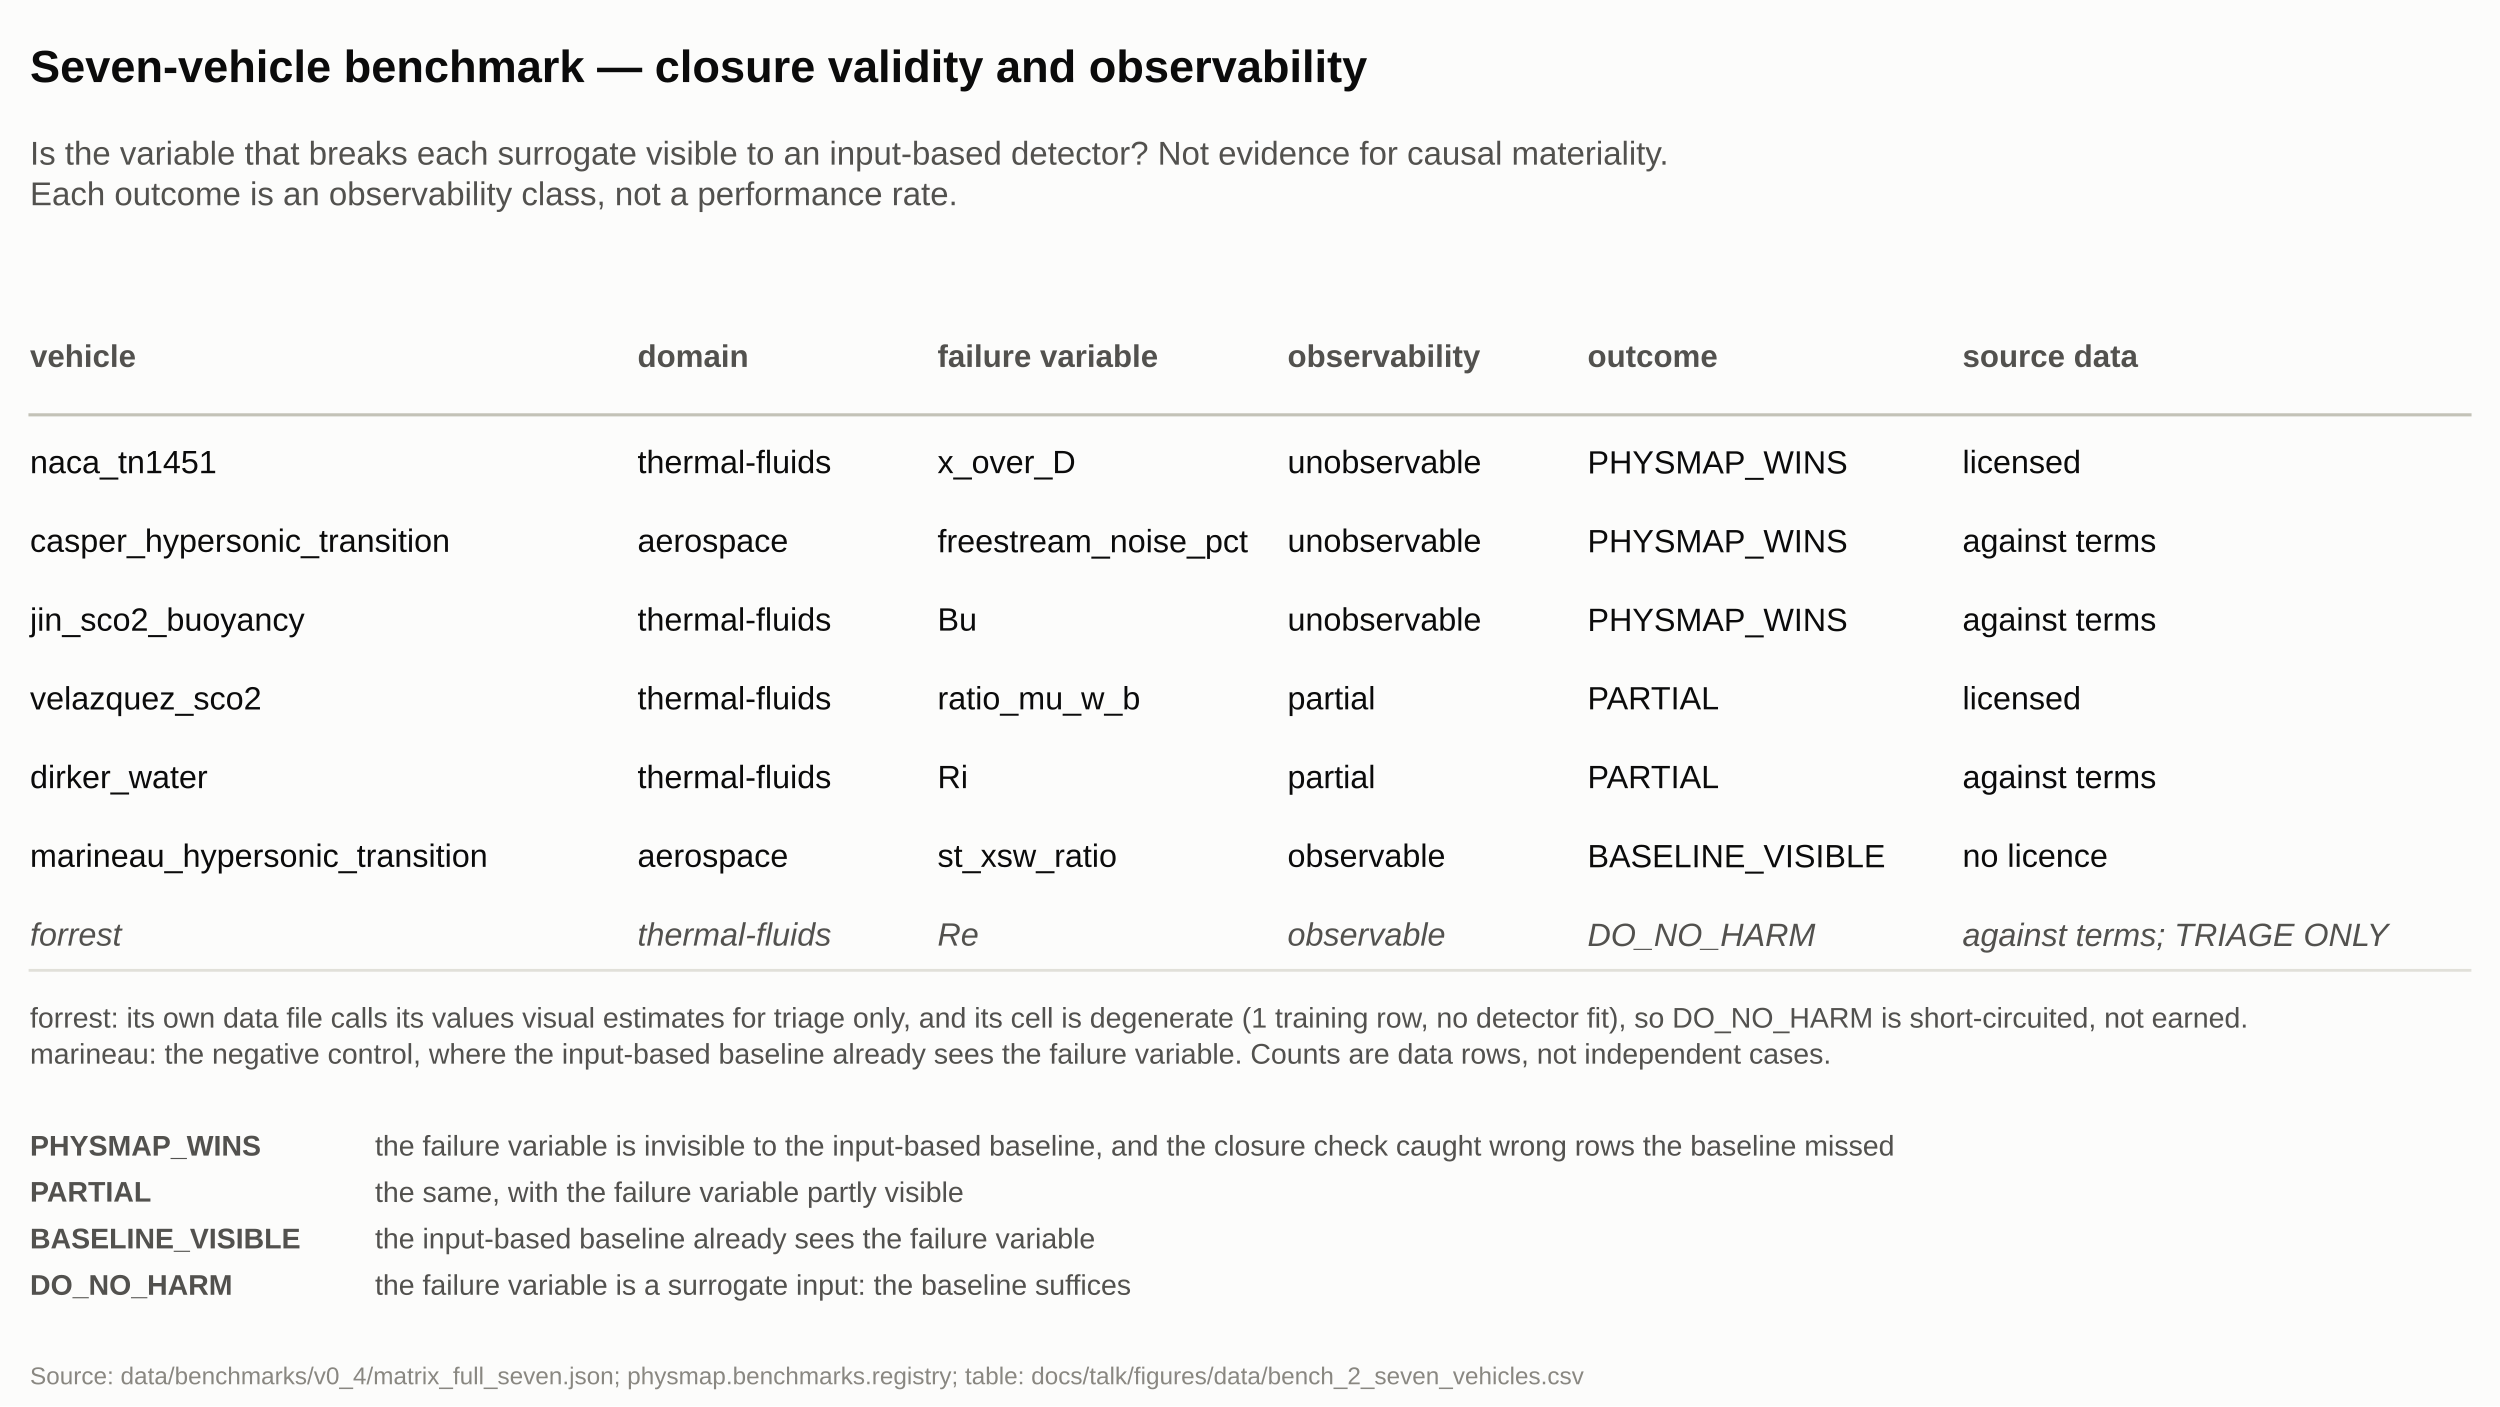
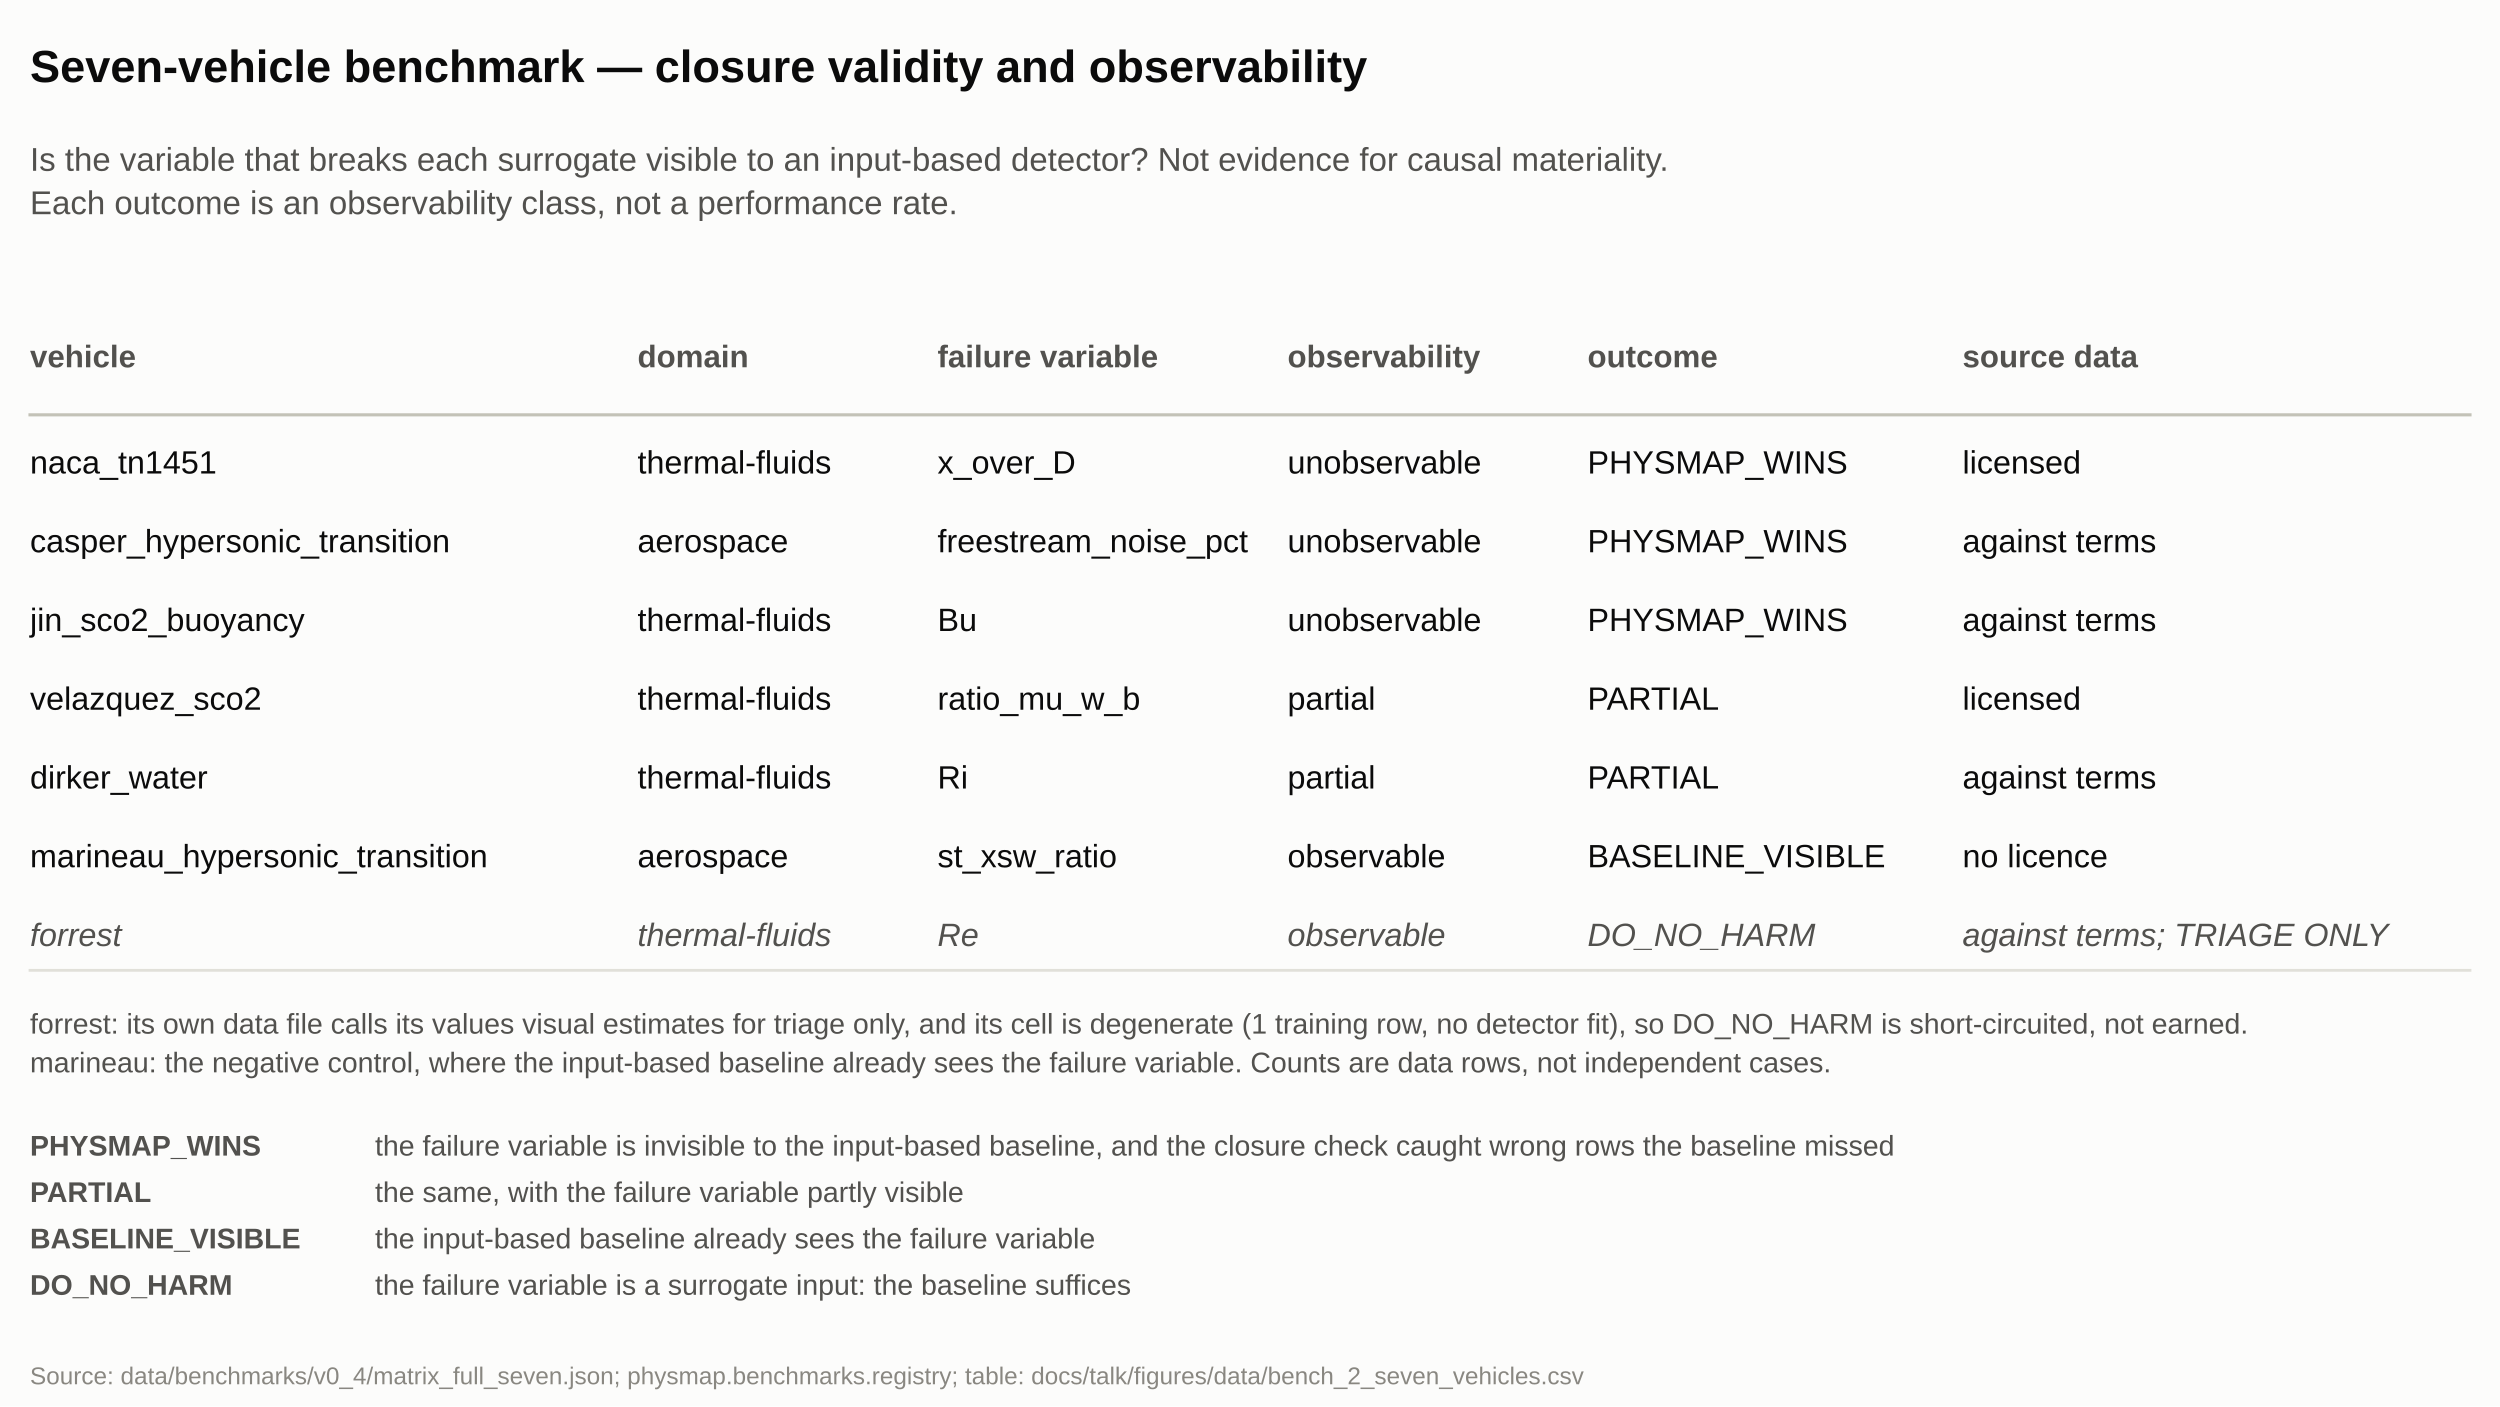
<svg xmlns="http://www.w3.org/2000/svg" width="720pt" height="405pt" viewBox="0 0 720 405" version="1.1">
  <defs>
    <style type="text/css">*{stroke-linejoin: round; stroke-linecap: butt}</style>
  </defs>
  <g id="figure_1">
    <g id="patch_1">
      <path d="M 0 405  L 720 405  L 720 0  L 0 0  z " style="fill: #fcfcfb" />
    </g>
    <g id="axes_1">
      <g id="line2d_1">
        <path d="M 8.64 119.475  L 711.36 119.475  " clip-path="url(#p3645c5d473)" style="fill: none; stroke: #c3c2b7; stroke-width: 0.9; stroke-linecap: square" />
      </g>
      <g id="line2d_2">
        <path d="M 8.64 279.45  L 711.36 279.45  " clip-path="url(#p3645c5d473)" style="fill: none; stroke: #e1e0d9; stroke-width: 0.8; stroke-linecap: square" />
      </g>
      <g id="text_1">
-         <text style="font-weight: 700; font-size: 13px; font-family: 'Arial', 'DejaVu Sans', sans-serif; text-anchor: start; fill: #0b0b0b" x="8.64" y="23.639" transform="rotate(-0 8.64 23.63859)">Seven-vehicle benchmark — closure validity and observability</text>
+         <text style="font-weight: 700; font-size: 13px; font-family: 'Arial', 'DejaVu Sans', sans-serif; text-anchor: start; fill: #0b0b0b" x="8.64" y="23.639" transform="rotate(-0 8.64 23.63935)">Seven-vehicle benchmark — closure validity and observability</text>
      </g>
      <g id="text_2">
-         <text style="font-size: 9.5px; font-family: 'Arial', 'DejaVu Sans', sans-serif; fill: #52514e" transform="translate(8.64 47.4157)">Is the variable that breaks each surrogate visible to an input-based detector? Not evidence for causal materiality.</text>
-         <text style="font-size: 9.5px; font-family: 'Arial', 'DejaVu Sans', sans-serif; fill: #52514e" transform="translate(8.64 59.09714)">Each outcome is an observability class, not a performance rate.</text>
+         <text style="font-size: 9.5px; font-family: 'Arial', 'DejaVu Sans', sans-serif; fill: #52514e" transform="translate(8.64 49.19899)">Is the variable that breaks each surrogate visible to an input-based detector? Not evidence for causal materiality.</text>
+         <text style="font-size: 9.5px; font-family: 'Arial', 'DejaVu Sans', sans-serif; fill: #52514e" transform="translate(8.64 61.68073)">Each outcome is an observability class, not a performance rate.</text>
      </g>
      <g id="text_3">
-         <text style="font-weight: 700; font-size: 9px; font-family: 'Arial', 'DejaVu Sans', sans-serif; text-anchor: start; fill: #52514e" x="8.64" y="105.667" transform="rotate(-0 8.64 105.667)">vehicle</text>
+         <text style="font-weight: 700; font-size: 9px; font-family: 'Arial', 'DejaVu Sans', sans-serif; text-anchor: start; fill: #52514e" x="8.64" y="105.777" transform="rotate(-0 8.64 105.7772)">vehicle</text>
      </g>
      <g id="text_4">
-         <text style="font-weight: 700; font-size: 9px; font-family: 'Arial', 'DejaVu Sans', sans-serif; text-anchor: start; fill: #52514e" x="183.6" y="105.667" transform="rotate(-0 183.6 105.667)">domain</text>
+         <text style="font-weight: 700; font-size: 9px; font-family: 'Arial', 'DejaVu Sans', sans-serif; text-anchor: start; fill: #52514e" x="183.6" y="105.777" transform="rotate(-0 183.6 105.7772)">domain</text>
      </g>
      <g id="text_5">
-         <text style="font-weight: 700; font-size: 9px; font-family: 'Arial', 'DejaVu Sans', sans-serif; text-anchor: start; fill: #52514e" x="270" y="105.667" transform="rotate(-0 270 105.667)">failure variable</text>
+         <text style="font-weight: 700; font-size: 9px; font-family: 'Arial', 'DejaVu Sans', sans-serif; text-anchor: start; fill: #52514e" x="270" y="105.777" transform="rotate(-0 270 105.7772)">failure variable</text>
      </g>
      <g id="text_6">
-         <text style="font-weight: 700; font-size: 9px; font-family: 'Arial', 'DejaVu Sans', sans-serif; text-anchor: start; fill: #52514e" x="370.8" y="105.667" transform="rotate(-0 370.8 105.667)">observability</text>
+         <text style="font-weight: 700; font-size: 9px; font-family: 'Arial', 'DejaVu Sans', sans-serif; text-anchor: start; fill: #52514e" x="370.8" y="105.777" transform="rotate(-0 370.8 105.7772)">observability</text>
      </g>
      <g id="text_7">
-         <text style="font-weight: 700; font-size: 9px; font-family: 'Arial', 'DejaVu Sans', sans-serif; text-anchor: start; fill: #52514e" x="457.2" y="105.667" transform="rotate(-0 457.2 105.667)">outcome</text>
+         <text style="font-weight: 700; font-size: 9px; font-family: 'Arial', 'DejaVu Sans', sans-serif; text-anchor: start; fill: #52514e" x="457.2" y="105.777" transform="rotate(-0 457.2 105.7772)">outcome</text>
      </g>
      <g id="text_8">
-         <text style="font-weight: 700; font-size: 9px; font-family: 'Arial', 'DejaVu Sans', sans-serif; text-anchor: start; fill: #52514e" x="565.2" y="105.667" transform="rotate(-0 565.2 105.667)">source data</text>
+         <text style="font-weight: 700; font-size: 9px; font-family: 'Arial', 'DejaVu Sans', sans-serif; text-anchor: start; fill: #52514e" x="565.2" y="105.777" transform="rotate(-0 565.2 105.7772)">source data</text>
      </g>
      <g id="text_9">
-         <text style="font-size: 9.3px; font-family: 'Arial', 'DejaVu Sans', sans-serif; text-anchor: start; fill: #0b0b0b" x="8.64" y="136.284" transform="rotate(-0 8.64 136.2844)">naca_tn1451</text>
+         <text style="font-size: 9.3px; font-family: 'Arial', 'DejaVu Sans', sans-serif; text-anchor: start; fill: #0b0b0b" x="8.64" y="136.371" transform="rotate(-0 8.64 136.3707)">naca_tn1451</text>
      </g>
      <g id="text_10">
-         <text style="font-size: 9.3px; font-family: 'Arial', 'DejaVu Sans', sans-serif; text-anchor: start; fill: #0b0b0b" x="183.6" y="136.257" transform="rotate(-0 183.6 136.2568)">thermal-fluids</text>
+         <text style="font-size: 9.3px; font-family: 'Arial', 'DejaVu Sans', sans-serif; text-anchor: start; fill: #0b0b0b" x="183.6" y="136.371" transform="rotate(-0 183.6 136.3707)">thermal-fluids</text>
      </g>
      <g id="text_11">
-         <text style="font-size: 9.3px; font-family: 'Arial', 'DejaVu Sans', sans-serif; text-anchor: start; fill: #0b0b0b" x="270" y="136.257" transform="rotate(-0 270 136.2568)">x_over_D</text>
+         <text style="font-size: 9.3px; font-family: 'Arial', 'DejaVu Sans', sans-serif; text-anchor: start; fill: #0b0b0b" x="270" y="136.371" transform="rotate(-0 270 136.3707)">x_over_D</text>
      </g>
      <g id="text_12">
-         <text style="font-size: 9.3px; font-family: 'Arial', 'DejaVu Sans', sans-serif; text-anchor: start; fill: #0b0b0b" x="370.8" y="136.257" transform="rotate(-0 370.8 136.2568)">unobservable</text>
+         <text style="font-size: 9.3px; font-family: 'Arial', 'DejaVu Sans', sans-serif; text-anchor: start; fill: #0b0b0b" x="370.8" y="136.371" transform="rotate(-0 370.8 136.3707)">unobservable</text>
      </g>
      <g id="text_13">
-         <text style="font-size: 9.3px; font-family: 'Arial', 'DejaVu Sans', sans-serif; text-anchor: start; fill: #0b0b0b" x="457.2" y="136.37" transform="rotate(-0 457.2 136.3701)">PHYSMAP_WINS</text>
+         <text style="font-size: 9.3px; font-family: 'Arial', 'DejaVu Sans', sans-serif; text-anchor: start; fill: #0b0b0b" x="457.2" y="136.371" transform="rotate(-0 457.2 136.3707)">PHYSMAP_WINS</text>
      </g>
      <g id="text_14">
-         <text style="font-size: 9.3px; font-family: 'Arial', 'DejaVu Sans', sans-serif; text-anchor: start; fill: #0b0b0b" x="565.2" y="136.257" transform="rotate(-0 565.2 136.2568)">licensed</text>
+         <text style="font-size: 9.3px; font-family: 'Arial', 'DejaVu Sans', sans-serif; text-anchor: start; fill: #0b0b0b" x="565.2" y="136.371" transform="rotate(-0 565.2 136.3707)">licensed</text>
      </g>
      <g id="text_15">
-         <text style="font-size: 9.3px; font-family: 'Arial', 'DejaVu Sans', sans-serif; text-anchor: start; fill: #0b0b0b" x="8.64" y="158.937" transform="rotate(-0 8.64 158.9368)">casper_hypersonic_transition</text>
+         <text style="font-size: 9.3px; font-family: 'Arial', 'DejaVu Sans', sans-serif; text-anchor: start; fill: #0b0b0b" x="8.64" y="159.051" transform="rotate(-0 8.64 159.0507)">casper_hypersonic_transition</text>
      </g>
      <g id="text_16">
-         <text style="font-size: 9.3px; font-family: 'Arial', 'DejaVu Sans', sans-serif; text-anchor: start; fill: #0b0b0b" x="183.6" y="158.937" transform="rotate(-0 183.6 158.9368)">aerospace</text>
+         <text style="font-size: 9.3px; font-family: 'Arial', 'DejaVu Sans', sans-serif; text-anchor: start; fill: #0b0b0b" x="183.6" y="159.051" transform="rotate(-0 183.6 159.0507)">aerospace</text>
      </g>
      <g id="text_17">
-         <text style="font-size: 9.3px; font-family: 'Arial', 'DejaVu Sans', sans-serif; text-anchor: start; fill: #0b0b0b" x="270" y="159.05" transform="rotate(-0 270 159.0501)">freestream_noise_pct</text>
+         <text style="font-size: 9.3px; font-family: 'Arial', 'DejaVu Sans', sans-serif; text-anchor: start; fill: #0b0b0b" x="270" y="159.051" transform="rotate(-0 270 159.0507)">freestream_noise_pct</text>
      </g>
      <g id="text_18">
-         <text style="font-size: 9.3px; font-family: 'Arial', 'DejaVu Sans', sans-serif; text-anchor: start; fill: #0b0b0b" x="370.8" y="158.937" transform="rotate(-0 370.8 158.9368)">unobservable</text>
+         <text style="font-size: 9.3px; font-family: 'Arial', 'DejaVu Sans', sans-serif; text-anchor: start; fill: #0b0b0b" x="370.8" y="159.051" transform="rotate(-0 370.8 159.0507)">unobservable</text>
      </g>
      <g id="text_19">
-         <text style="font-size: 9.3px; font-family: 'Arial', 'DejaVu Sans', sans-serif; text-anchor: start; fill: #0b0b0b" x="457.2" y="159.05" transform="rotate(-0 457.2 159.0501)">PHYSMAP_WINS</text>
+         <text style="font-size: 9.3px; font-family: 'Arial', 'DejaVu Sans', sans-serif; text-anchor: start; fill: #0b0b0b" x="457.2" y="159.051" transform="rotate(-0 457.2 159.0507)">PHYSMAP_WINS</text>
      </g>
      <g id="text_20">
-         <text style="font-size: 9.3px; font-family: 'Arial', 'DejaVu Sans', sans-serif; text-anchor: start; fill: #0b0b0b" x="565.2" y="158.937" transform="rotate(-0 565.2 158.9368)">against terms</text>
+         <text style="font-size: 9.3px; font-family: 'Arial', 'DejaVu Sans', sans-serif; text-anchor: start; fill: #0b0b0b" x="565.2" y="159.051" transform="rotate(-0 565.2 159.0507)">against terms</text>
      </g>
      <g id="text_21">
-         <text style="font-size: 9.3px; font-family: 'Arial', 'DejaVu Sans', sans-serif; text-anchor: start; fill: #0b0b0b" x="8.64" y="181.644" transform="rotate(-0 8.64 181.6444)">jin_sco2_buoyancy</text>
+         <text style="font-size: 9.3px; font-family: 'Arial', 'DejaVu Sans', sans-serif; text-anchor: start; fill: #0b0b0b" x="8.64" y="181.731" transform="rotate(-0 8.64 181.7307)">jin_sco2_buoyancy</text>
      </g>
      <g id="text_22">
-         <text style="font-size: 9.3px; font-family: 'Arial', 'DejaVu Sans', sans-serif; text-anchor: start; fill: #0b0b0b" x="183.6" y="181.617" transform="rotate(-0 183.6 181.6168)">thermal-fluids</text>
+         <text style="font-size: 9.3px; font-family: 'Arial', 'DejaVu Sans', sans-serif; text-anchor: start; fill: #0b0b0b" x="183.6" y="181.731" transform="rotate(-0 183.6 181.7307)">thermal-fluids</text>
      </g>
      <g id="text_23">
-         <text style="font-size: 9.3px; font-family: 'Arial', 'DejaVu Sans', sans-serif; text-anchor: start; fill: #0b0b0b" x="270" y="181.617" transform="rotate(-0 270 181.6168)">Bu</text>
+         <text style="font-size: 9.3px; font-family: 'Arial', 'DejaVu Sans', sans-serif; text-anchor: start; fill: #0b0b0b" x="270" y="181.731" transform="rotate(-0 270 181.7307)">Bu</text>
      </g>
      <g id="text_24">
-         <text style="font-size: 9.3px; font-family: 'Arial', 'DejaVu Sans', sans-serif; text-anchor: start; fill: #0b0b0b" x="370.8" y="181.617" transform="rotate(-0 370.8 181.6168)">unobservable</text>
+         <text style="font-size: 9.3px; font-family: 'Arial', 'DejaVu Sans', sans-serif; text-anchor: start; fill: #0b0b0b" x="370.8" y="181.731" transform="rotate(-0 370.8 181.7307)">unobservable</text>
      </g>
      <g id="text_25">
-         <text style="font-size: 9.3px; font-family: 'Arial', 'DejaVu Sans', sans-serif; text-anchor: start; fill: #0b0b0b" x="457.2" y="181.73" transform="rotate(-0 457.2 181.7301)">PHYSMAP_WINS</text>
+         <text style="font-size: 9.3px; font-family: 'Arial', 'DejaVu Sans', sans-serif; text-anchor: start; fill: #0b0b0b" x="457.2" y="181.731" transform="rotate(-0 457.2 181.7307)">PHYSMAP_WINS</text>
      </g>
      <g id="text_26">
-         <text style="font-size: 9.3px; font-family: 'Arial', 'DejaVu Sans', sans-serif; text-anchor: start; fill: #0b0b0b" x="565.2" y="181.617" transform="rotate(-0 565.2 181.6168)">against terms</text>
+         <text style="font-size: 9.3px; font-family: 'Arial', 'DejaVu Sans', sans-serif; text-anchor: start; fill: #0b0b0b" x="565.2" y="181.731" transform="rotate(-0 565.2 181.7307)">against terms</text>
      </g>
      <g id="text_27">
-         <text style="font-size: 9.3px; font-family: 'Arial', 'DejaVu Sans', sans-serif; text-anchor: start; fill: #0b0b0b" x="8.64" y="204.324" transform="rotate(-0 8.64 204.3244)">velazquez_sco2</text>
+         <text style="font-size: 9.3px; font-family: 'Arial', 'DejaVu Sans', sans-serif; text-anchor: start; fill: #0b0b0b" x="8.64" y="204.411" transform="rotate(-0 8.64 204.4107)">velazquez_sco2</text>
      </g>
      <g id="text_28">
-         <text style="font-size: 9.3px; font-family: 'Arial', 'DejaVu Sans', sans-serif; text-anchor: start; fill: #0b0b0b" x="183.6" y="204.297" transform="rotate(-0 183.6 204.2968)">thermal-fluids</text>
+         <text style="font-size: 9.3px; font-family: 'Arial', 'DejaVu Sans', sans-serif; text-anchor: start; fill: #0b0b0b" x="183.6" y="204.411" transform="rotate(-0 183.6 204.4107)">thermal-fluids</text>
      </g>
      <g id="text_29">
-         <text style="font-size: 9.3px; font-family: 'Arial', 'DejaVu Sans', sans-serif; text-anchor: start; fill: #0b0b0b" x="270" y="204.297" transform="rotate(-0 270 204.2968)">ratio_mu_w_b</text>
+         <text style="font-size: 9.3px; font-family: 'Arial', 'DejaVu Sans', sans-serif; text-anchor: start; fill: #0b0b0b" x="270" y="204.411" transform="rotate(-0 270 204.4107)">ratio_mu_w_b</text>
      </g>
      <g id="text_30">
-         <text style="font-size: 9.3px; font-family: 'Arial', 'DejaVu Sans', sans-serif; text-anchor: start; fill: #0b0b0b" x="370.8" y="204.297" transform="rotate(-0 370.8 204.2968)">partial</text>
+         <text style="font-size: 9.3px; font-family: 'Arial', 'DejaVu Sans', sans-serif; text-anchor: start; fill: #0b0b0b" x="370.8" y="204.411" transform="rotate(-0 370.8 204.4107)">partial</text>
      </g>
      <g id="text_31">
-         <text style="font-size: 9.3px; font-family: 'Arial', 'DejaVu Sans', sans-serif; text-anchor: start; fill: #0b0b0b" x="457.2" y="204.297" transform="rotate(-0 457.2 204.2968)">PARTIAL</text>
+         <text style="font-size: 9.3px; font-family: 'Arial', 'DejaVu Sans', sans-serif; text-anchor: start; fill: #0b0b0b" x="457.2" y="204.411" transform="rotate(-0 457.2 204.4107)">PARTIAL</text>
      </g>
      <g id="text_32">
-         <text style="font-size: 9.3px; font-family: 'Arial', 'DejaVu Sans', sans-serif; text-anchor: start; fill: #0b0b0b" x="565.2" y="204.297" transform="rotate(-0 565.2 204.2968)">licensed</text>
+         <text style="font-size: 9.3px; font-family: 'Arial', 'DejaVu Sans', sans-serif; text-anchor: start; fill: #0b0b0b" x="565.2" y="204.411" transform="rotate(-0 565.2 204.4107)">licensed</text>
      </g>
      <g id="text_33">
-         <text style="font-size: 9.3px; font-family: 'Arial', 'DejaVu Sans', sans-serif; text-anchor: start; fill: #0b0b0b" x="8.64" y="226.977" transform="rotate(-0 8.64 226.9768)">dirker_water</text>
+         <text style="font-size: 9.3px; font-family: 'Arial', 'DejaVu Sans', sans-serif; text-anchor: start; fill: #0b0b0b" x="8.64" y="227.091" transform="rotate(-0 8.64 227.0907)">dirker_water</text>
      </g>
      <g id="text_34">
-         <text style="font-size: 9.3px; font-family: 'Arial', 'DejaVu Sans', sans-serif; text-anchor: start; fill: #0b0b0b" x="183.6" y="226.977" transform="rotate(-0 183.6 226.9768)">thermal-fluids</text>
+         <text style="font-size: 9.3px; font-family: 'Arial', 'DejaVu Sans', sans-serif; text-anchor: start; fill: #0b0b0b" x="183.6" y="227.091" transform="rotate(-0 183.6 227.0907)">thermal-fluids</text>
      </g>
      <g id="text_35">
-         <text style="font-size: 9.3px; font-family: 'Arial', 'DejaVu Sans', sans-serif; text-anchor: start; fill: #0b0b0b" x="270" y="226.977" transform="rotate(-0 270 226.9768)">Ri</text>
+         <text style="font-size: 9.3px; font-family: 'Arial', 'DejaVu Sans', sans-serif; text-anchor: start; fill: #0b0b0b" x="270" y="227.091" transform="rotate(-0 270 227.0907)">Ri</text>
      </g>
      <g id="text_36">
-         <text style="font-size: 9.3px; font-family: 'Arial', 'DejaVu Sans', sans-serif; text-anchor: start; fill: #0b0b0b" x="370.8" y="226.977" transform="rotate(-0 370.8 226.9768)">partial</text>
+         <text style="font-size: 9.3px; font-family: 'Arial', 'DejaVu Sans', sans-serif; text-anchor: start; fill: #0b0b0b" x="370.8" y="227.091" transform="rotate(-0 370.8 227.0907)">partial</text>
      </g>
      <g id="text_37">
-         <text style="font-size: 9.3px; font-family: 'Arial', 'DejaVu Sans', sans-serif; text-anchor: start; fill: #0b0b0b" x="457.2" y="226.977" transform="rotate(-0 457.2 226.9768)">PARTIAL</text>
+         <text style="font-size: 9.3px; font-family: 'Arial', 'DejaVu Sans', sans-serif; text-anchor: start; fill: #0b0b0b" x="457.2" y="227.091" transform="rotate(-0 457.2 227.0907)">PARTIAL</text>
      </g>
      <g id="text_38">
-         <text style="font-size: 9.3px; font-family: 'Arial', 'DejaVu Sans', sans-serif; text-anchor: start; fill: #0b0b0b" x="565.2" y="226.977" transform="rotate(-0 565.2 226.9768)">against terms</text>
+         <text style="font-size: 9.3px; font-family: 'Arial', 'DejaVu Sans', sans-serif; text-anchor: start; fill: #0b0b0b" x="565.2" y="227.091" transform="rotate(-0 565.2 227.0907)">against terms</text>
      </g>
      <g id="text_39">
-         <text style="font-size: 9.3px; font-family: 'Arial', 'DejaVu Sans', sans-serif; text-anchor: start; fill: #0b0b0b" x="8.64" y="249.657" transform="rotate(-0 8.64 249.6568)">marineau_hypersonic_transition</text>
+         <text style="font-size: 9.3px; font-family: 'Arial', 'DejaVu Sans', sans-serif; text-anchor: start; fill: #0b0b0b" x="8.64" y="249.771" transform="rotate(-0 8.64 249.7707)">marineau_hypersonic_transition</text>
      </g>
      <g id="text_40">
-         <text style="font-size: 9.3px; font-family: 'Arial', 'DejaVu Sans', sans-serif; text-anchor: start; fill: #0b0b0b" x="183.6" y="249.657" transform="rotate(-0 183.6 249.6568)">aerospace</text>
+         <text style="font-size: 9.3px; font-family: 'Arial', 'DejaVu Sans', sans-serif; text-anchor: start; fill: #0b0b0b" x="183.6" y="249.771" transform="rotate(-0 183.6 249.7707)">aerospace</text>
      </g>
      <g id="text_41">
-         <text style="font-size: 9.3px; font-family: 'Arial', 'DejaVu Sans', sans-serif; text-anchor: start; fill: #0b0b0b" x="270" y="249.657" transform="rotate(-0 270 249.6568)">st_xsw_ratio</text>
+         <text style="font-size: 9.3px; font-family: 'Arial', 'DejaVu Sans', sans-serif; text-anchor: start; fill: #0b0b0b" x="270" y="249.771" transform="rotate(-0 270 249.7707)">st_xsw_ratio</text>
      </g>
      <g id="text_42">
-         <text style="font-size: 9.3px; font-family: 'Arial', 'DejaVu Sans', sans-serif; text-anchor: start; fill: #0b0b0b" x="370.8" y="249.657" transform="rotate(-0 370.8 249.6568)">observable</text>
+         <text style="font-size: 9.3px; font-family: 'Arial', 'DejaVu Sans', sans-serif; text-anchor: start; fill: #0b0b0b" x="370.8" y="249.771" transform="rotate(-0 370.8 249.7707)">observable</text>
      </g>
      <g id="text_43">
-         <text style="font-size: 9.3px; font-family: 'Arial', 'DejaVu Sans', sans-serif; text-anchor: start; fill: #0b0b0b" x="457.2" y="249.77" transform="rotate(-0 457.2 249.7701)">BASELINE_VISIBLE</text>
+         <text style="font-size: 9.3px; font-family: 'Arial', 'DejaVu Sans', sans-serif; text-anchor: start; fill: #0b0b0b" x="457.2" y="249.771" transform="rotate(-0 457.2 249.7707)">BASELINE_VISIBLE</text>
      </g>
      <g id="text_44">
-         <text style="font-size: 9.3px; font-family: 'Arial', 'DejaVu Sans', sans-serif; text-anchor: start; fill: #0b0b0b" x="565.2" y="249.657" transform="rotate(-0 565.2 249.6568)">no licence</text>
+         <text style="font-size: 9.3px; font-family: 'Arial', 'DejaVu Sans', sans-serif; text-anchor: start; fill: #0b0b0b" x="565.2" y="249.771" transform="rotate(-0 565.2 249.7707)">no licence</text>
      </g>
      <g id="text_45">
-         <text style="font-style: italic; font-size: 9.3px; font-family: 'Arial', 'DejaVu Sans', sans-serif; text-anchor: start; fill: #52514e" x="8.64" y="272.337" transform="rotate(-0 8.64 272.3368)">forrest</text>
+         <text style="font-style: italic; font-size: 9.3px; font-family: 'Arial', 'DejaVu Sans', sans-serif; text-anchor: start; fill: #52514e" x="8.64" y="272.451" transform="rotate(-0 8.64 272.4507)">forrest</text>
      </g>
      <g id="text_46">
-         <text style="font-style: italic; font-size: 9.3px; font-family: 'Arial', 'DejaVu Sans', sans-serif; text-anchor: start; fill: #52514e" x="183.6" y="272.337" transform="rotate(-0 183.6 272.3368)">thermal-fluids</text>
+         <text style="font-style: italic; font-size: 9.3px; font-family: 'Arial', 'DejaVu Sans', sans-serif; text-anchor: start; fill: #52514e" x="183.6" y="272.451" transform="rotate(-0 183.6 272.4507)">thermal-fluids</text>
      </g>
      <g id="text_47">
-         <text style="font-style: italic; font-size: 9.3px; font-family: 'Arial', 'DejaVu Sans', sans-serif; text-anchor: start; fill: #52514e" x="270" y="272.337" transform="rotate(-0 270 272.3368)">Re</text>
+         <text style="font-style: italic; font-size: 9.3px; font-family: 'Arial', 'DejaVu Sans', sans-serif; text-anchor: start; fill: #52514e" x="270" y="272.451" transform="rotate(-0 270 272.4507)">Re</text>
      </g>
      <g id="text_48">
-         <text style="font-style: italic; font-size: 9.3px; font-family: 'Arial', 'DejaVu Sans', sans-serif; text-anchor: start; fill: #52514e" x="370.8" y="272.337" transform="rotate(-0 370.8 272.3368)">observable</text>
+         <text style="font-style: italic; font-size: 9.3px; font-family: 'Arial', 'DejaVu Sans', sans-serif; text-anchor: start; fill: #52514e" x="370.8" y="272.451" transform="rotate(-0 370.8 272.4507)">observable</text>
      </g>
      <g id="text_49">
-         <text style="font-style: italic; font-size: 9.3px; font-family: 'Arial', 'DejaVu Sans', sans-serif; text-anchor: start; fill: #52514e" x="457.2" y="272.45" transform="rotate(-0 457.2 272.4501)">DO_NO_HARM</text>
+         <text style="font-style: italic; font-size: 9.3px; font-family: 'Arial', 'DejaVu Sans', sans-serif; text-anchor: start; fill: #52514e" x="457.2" y="272.451" transform="rotate(-0 457.2 272.4507)">DO_NO_HARM</text>
      </g>
      <g id="text_50">
-         <text style="font-style: italic; font-size: 9.3px; font-family: 'Arial', 'DejaVu Sans', sans-serif; text-anchor: start; fill: #52514e" x="565.2" y="272.45" transform="rotate(-0 565.2 272.4501)">against terms; TRIAGE ONLY</text>
+         <text style="font-style: italic; font-size: 9.3px; font-family: 'Arial', 'DejaVu Sans', sans-serif; text-anchor: start; fill: #52514e" x="565.2" y="272.451" transform="rotate(-0 565.2 272.4507)">against terms; TRIAGE ONLY</text>
      </g>
      <g id="text_51">
-         <text style="font-size: 8.2px; font-family: 'Arial', 'DejaVu Sans', sans-serif; fill: #52514e" transform="translate(8.64 295.9545)">forrest: its own data file calls its values visual estimates for triage only, and its cell is degenerate (1 training row, no detector fit), so DO_NO_HARM is short-circuited, not earned.</text>
-         <text style="font-size: 8.2px; font-family: 'Arial', 'DejaVu Sans', sans-serif; fill: #52514e" transform="translate(8.64 306.3359)">marineau: the negative control, where the input-based baseline already sees the failure variable.   Counts are data rows, not independent cases.</text>
+         <text style="font-size: 8.2px; font-family: 'Arial', 'DejaVu Sans', sans-serif; fill: #52514e" transform="translate(8.64 297.6836)">forrest: its own data file calls its values visual estimates for triage only, and its cell is degenerate (1 training row, no detector fit), so DO_NO_HARM is short-circuited, not earned.</text>
+         <text style="font-size: 8.2px; font-family: 'Arial', 'DejaVu Sans', sans-serif; fill: #52514e" transform="translate(8.64 308.8395)">marineau: the negative control, where the input-based baseline already sees the failure variable.   Counts are data rows, not independent cases.</text>
      </g>
      <g id="text_52">
-         <text style="font-weight: 700; font-size: 8.2px; font-family: 'Arial', 'DejaVu Sans', sans-serif; text-anchor: start; fill: #52514e" x="8.64" y="332.804" transform="rotate(-0 8.64 332.8043)">PHYSMAP_WINS</text>
+         <text style="font-weight: 700; font-size: 8.2px; font-family: 'Arial', 'DejaVu Sans', sans-serif; text-anchor: start; fill: #52514e" x="8.64" y="332.805" transform="rotate(-0 8.64 332.8048)">PHYSMAP_WINS</text>
      </g>
      <g id="text_53">
-         <text style="font-size: 8.2px; font-family: 'Arial', 'DejaVu Sans', sans-serif; text-anchor: start; fill: #52514e" x="108" y="332.804" transform="rotate(-0 108 332.8043)">the failure variable is invisible to the input-based baseline, and the closure check caught wrong rows the baseline missed</text>
+         <text style="font-size: 8.2px; font-family: 'Arial', 'DejaVu Sans', sans-serif; text-anchor: start; fill: #52514e" x="108" y="332.805" transform="rotate(-0 108 332.8048)">the failure variable is invisible to the input-based baseline, and the closure check caught wrong rows the baseline missed</text>
      </g>
      <g id="text_54">
-         <text style="font-weight: 700; font-size: 8.2px; font-family: 'Arial', 'DejaVu Sans', sans-serif; text-anchor: start; fill: #52514e" x="8.64" y="346.069" transform="rotate(-0 8.64 346.0694)">PARTIAL</text>
+         <text style="font-weight: 700; font-size: 8.2px; font-family: 'Arial', 'DejaVu Sans', sans-serif; text-anchor: start; fill: #52514e" x="8.64" y="346.17" transform="rotate(-0 8.64 346.1698)">PARTIAL</text>
      </g>
      <g id="text_55">
-         <text style="font-size: 8.2px; font-family: 'Arial', 'DejaVu Sans', sans-serif; text-anchor: start; fill: #52514e" x="108" y="346.169" transform="rotate(-0 108 346.1693)">the same, with the failure variable partly visible</text>
+         <text style="font-size: 8.2px; font-family: 'Arial', 'DejaVu Sans', sans-serif; text-anchor: start; fill: #52514e" x="108" y="346.17" transform="rotate(-0 108 346.1698)">the same, with the failure variable partly visible</text>
      </g>
      <g id="text_56">
-         <text style="font-weight: 700; font-size: 8.2px; font-family: 'Arial', 'DejaVu Sans', sans-serif; text-anchor: start; fill: #52514e" x="8.64" y="359.534" transform="rotate(-0 8.64 359.5343)">BASELINE_VISIBLE</text>
+         <text style="font-weight: 700; font-size: 8.2px; font-family: 'Arial', 'DejaVu Sans', sans-serif; text-anchor: start; fill: #52514e" x="8.64" y="359.535" transform="rotate(-0 8.64 359.5348)">BASELINE_VISIBLE</text>
      </g>
      <g id="text_57">
-         <text style="font-size: 8.2px; font-family: 'Arial', 'DejaVu Sans', sans-serif; text-anchor: start; fill: #52514e" x="108" y="359.534" transform="rotate(-0 108 359.5343)">the input-based baseline already sees the failure variable</text>
+         <text style="font-size: 8.2px; font-family: 'Arial', 'DejaVu Sans', sans-serif; text-anchor: start; fill: #52514e" x="108" y="359.535" transform="rotate(-0 108 359.5348)">the input-based baseline already sees the failure variable</text>
      </g>
      <g id="text_58">
-         <text style="font-weight: 700; font-size: 8.2px; font-family: 'Arial', 'DejaVu Sans', sans-serif; text-anchor: start; fill: #52514e" x="8.64" y="372.899" transform="rotate(-0 8.64 372.8993)">DO_NO_HARM</text>
+         <text style="font-weight: 700; font-size: 8.2px; font-family: 'Arial', 'DejaVu Sans', sans-serif; text-anchor: start; fill: #52514e" x="8.64" y="372.9" transform="rotate(-0 8.64 372.8998)">DO_NO_HARM</text>
      </g>
      <g id="text_59">
-         <text style="font-size: 8.2px; font-family: 'Arial', 'DejaVu Sans', sans-serif; text-anchor: start; fill: #52514e" x="108" y="372.899" transform="rotate(-0 108 372.8993)">the failure variable is a surrogate input: the baseline suffices</text>
+         <text style="font-size: 8.2px; font-family: 'Arial', 'DejaVu Sans', sans-serif; text-anchor: start; fill: #52514e" x="108" y="372.9" transform="rotate(-0 108 372.8998)">the failure variable is a surrogate input: the baseline suffices</text>
      </g>
    </g>
    <g id="text_60">
      <text style="font-size: 7px; font-family: 'Arial', 'DejaVu Sans', sans-serif; text-anchor: start; fill: #898781" x="8.64" y="398.667" transform="rotate(-0 8.64 398.6667)">Source: data/benchmarks/v0_4/matrix_full_seven.json; physmap.benchmarks.registry; table: docs/talk/figures/data/bench_2_seven_vehicles.csv</text>
    </g>
  </g>
  <defs>
    <clipPath id="p3645c5d473">
      <rect x="0" y="0" width="720" height="405" />
    </clipPath>
  </defs>
</svg>
